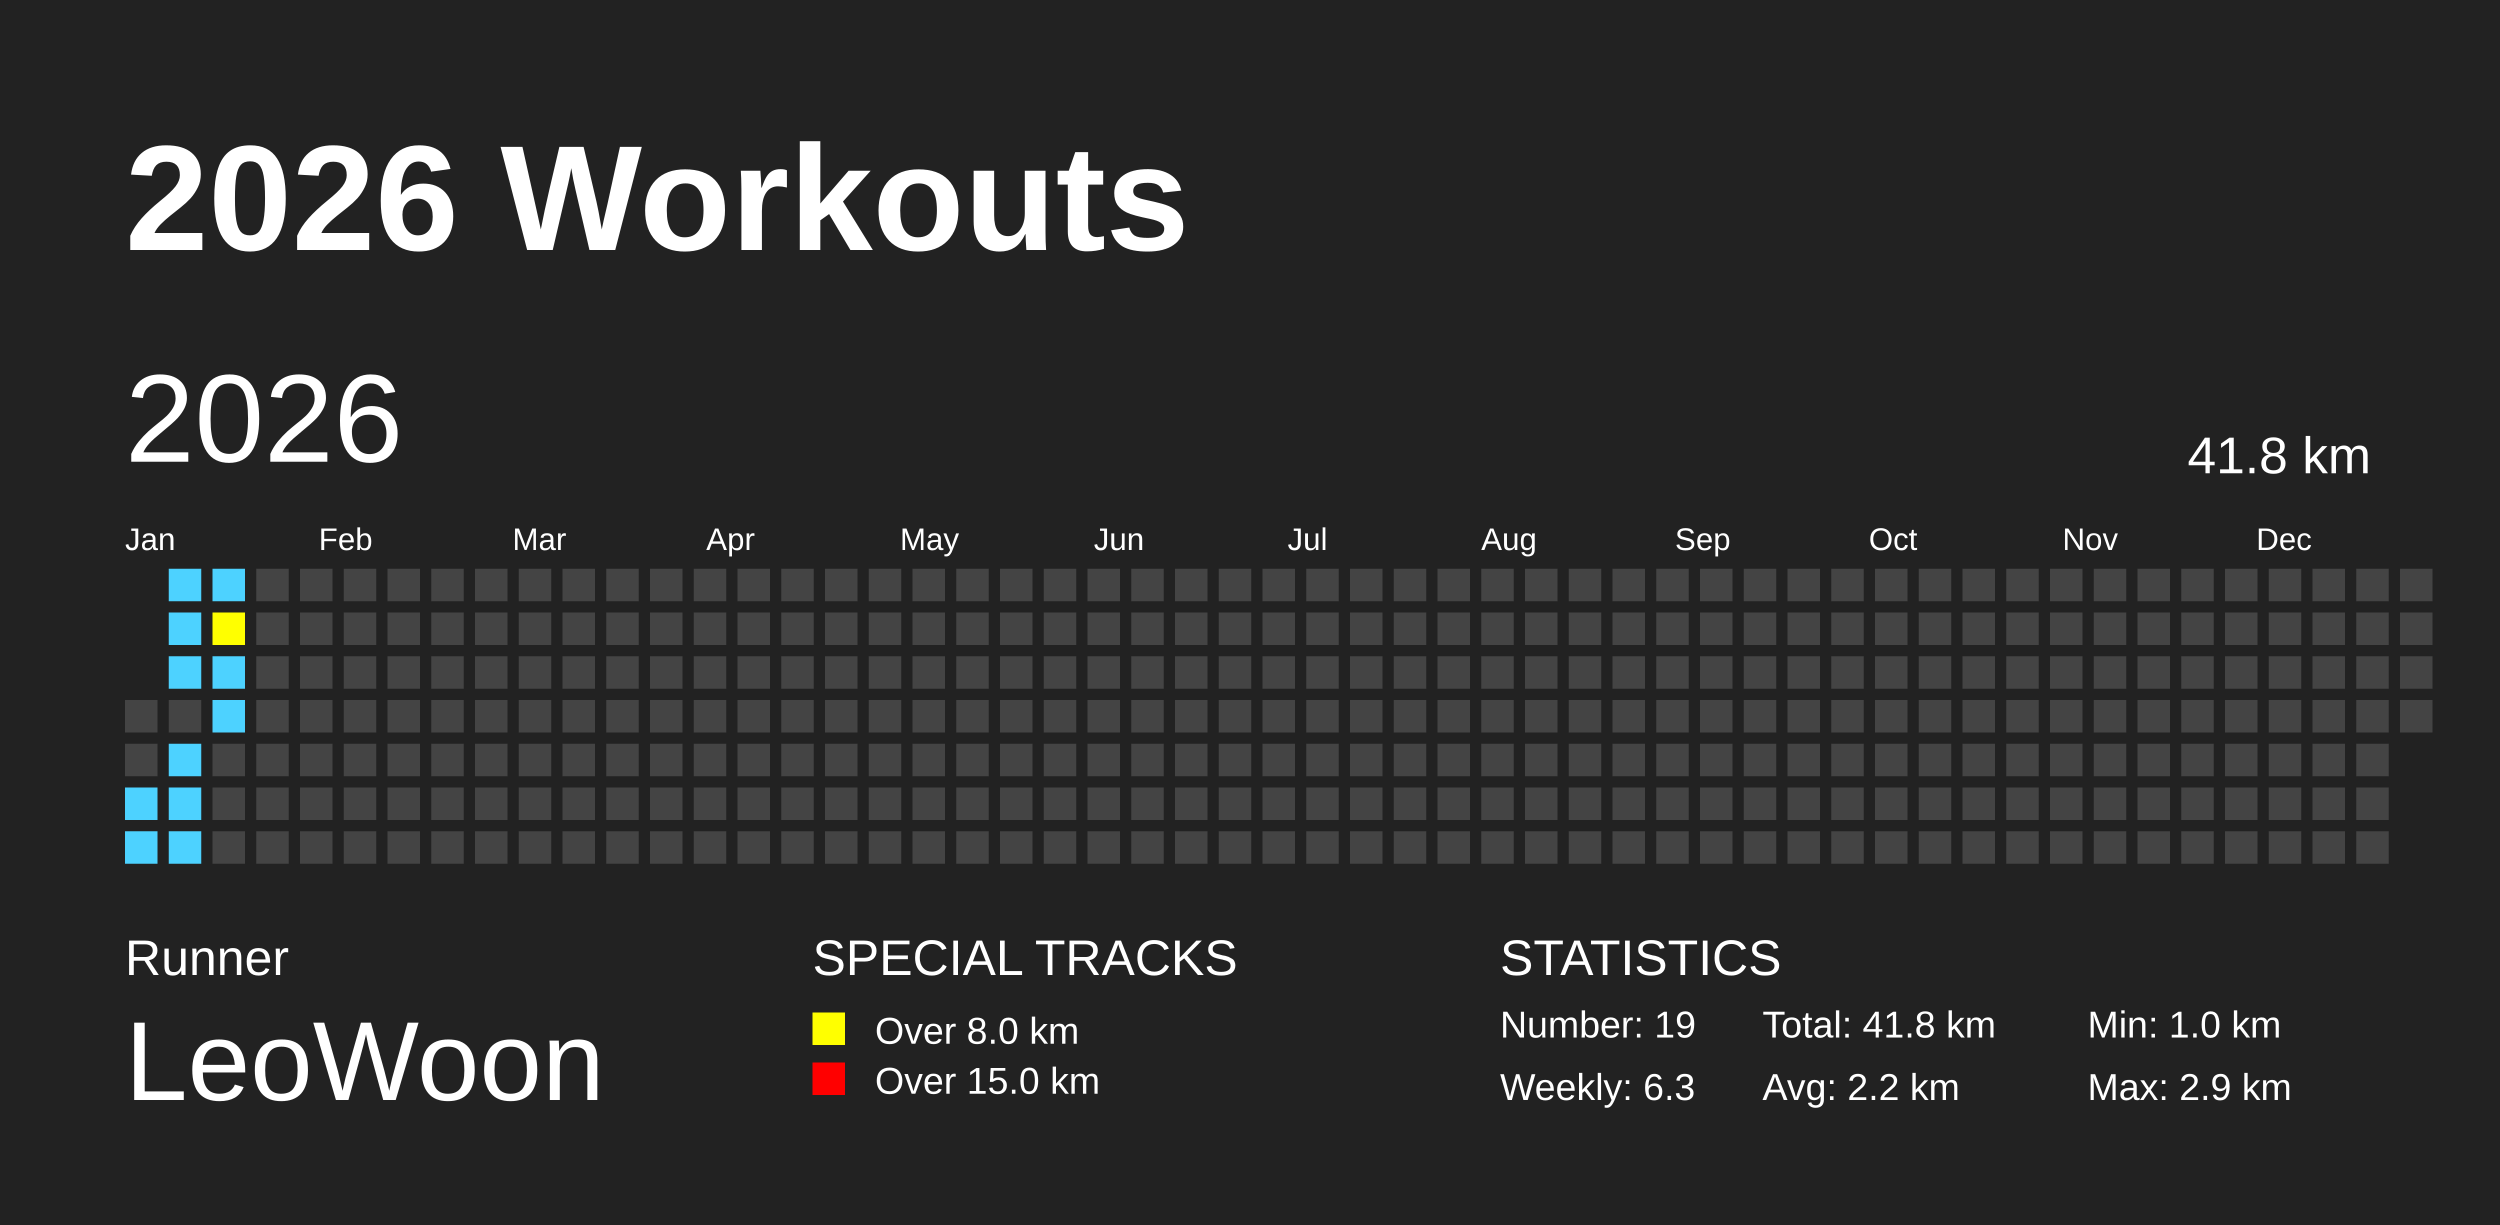
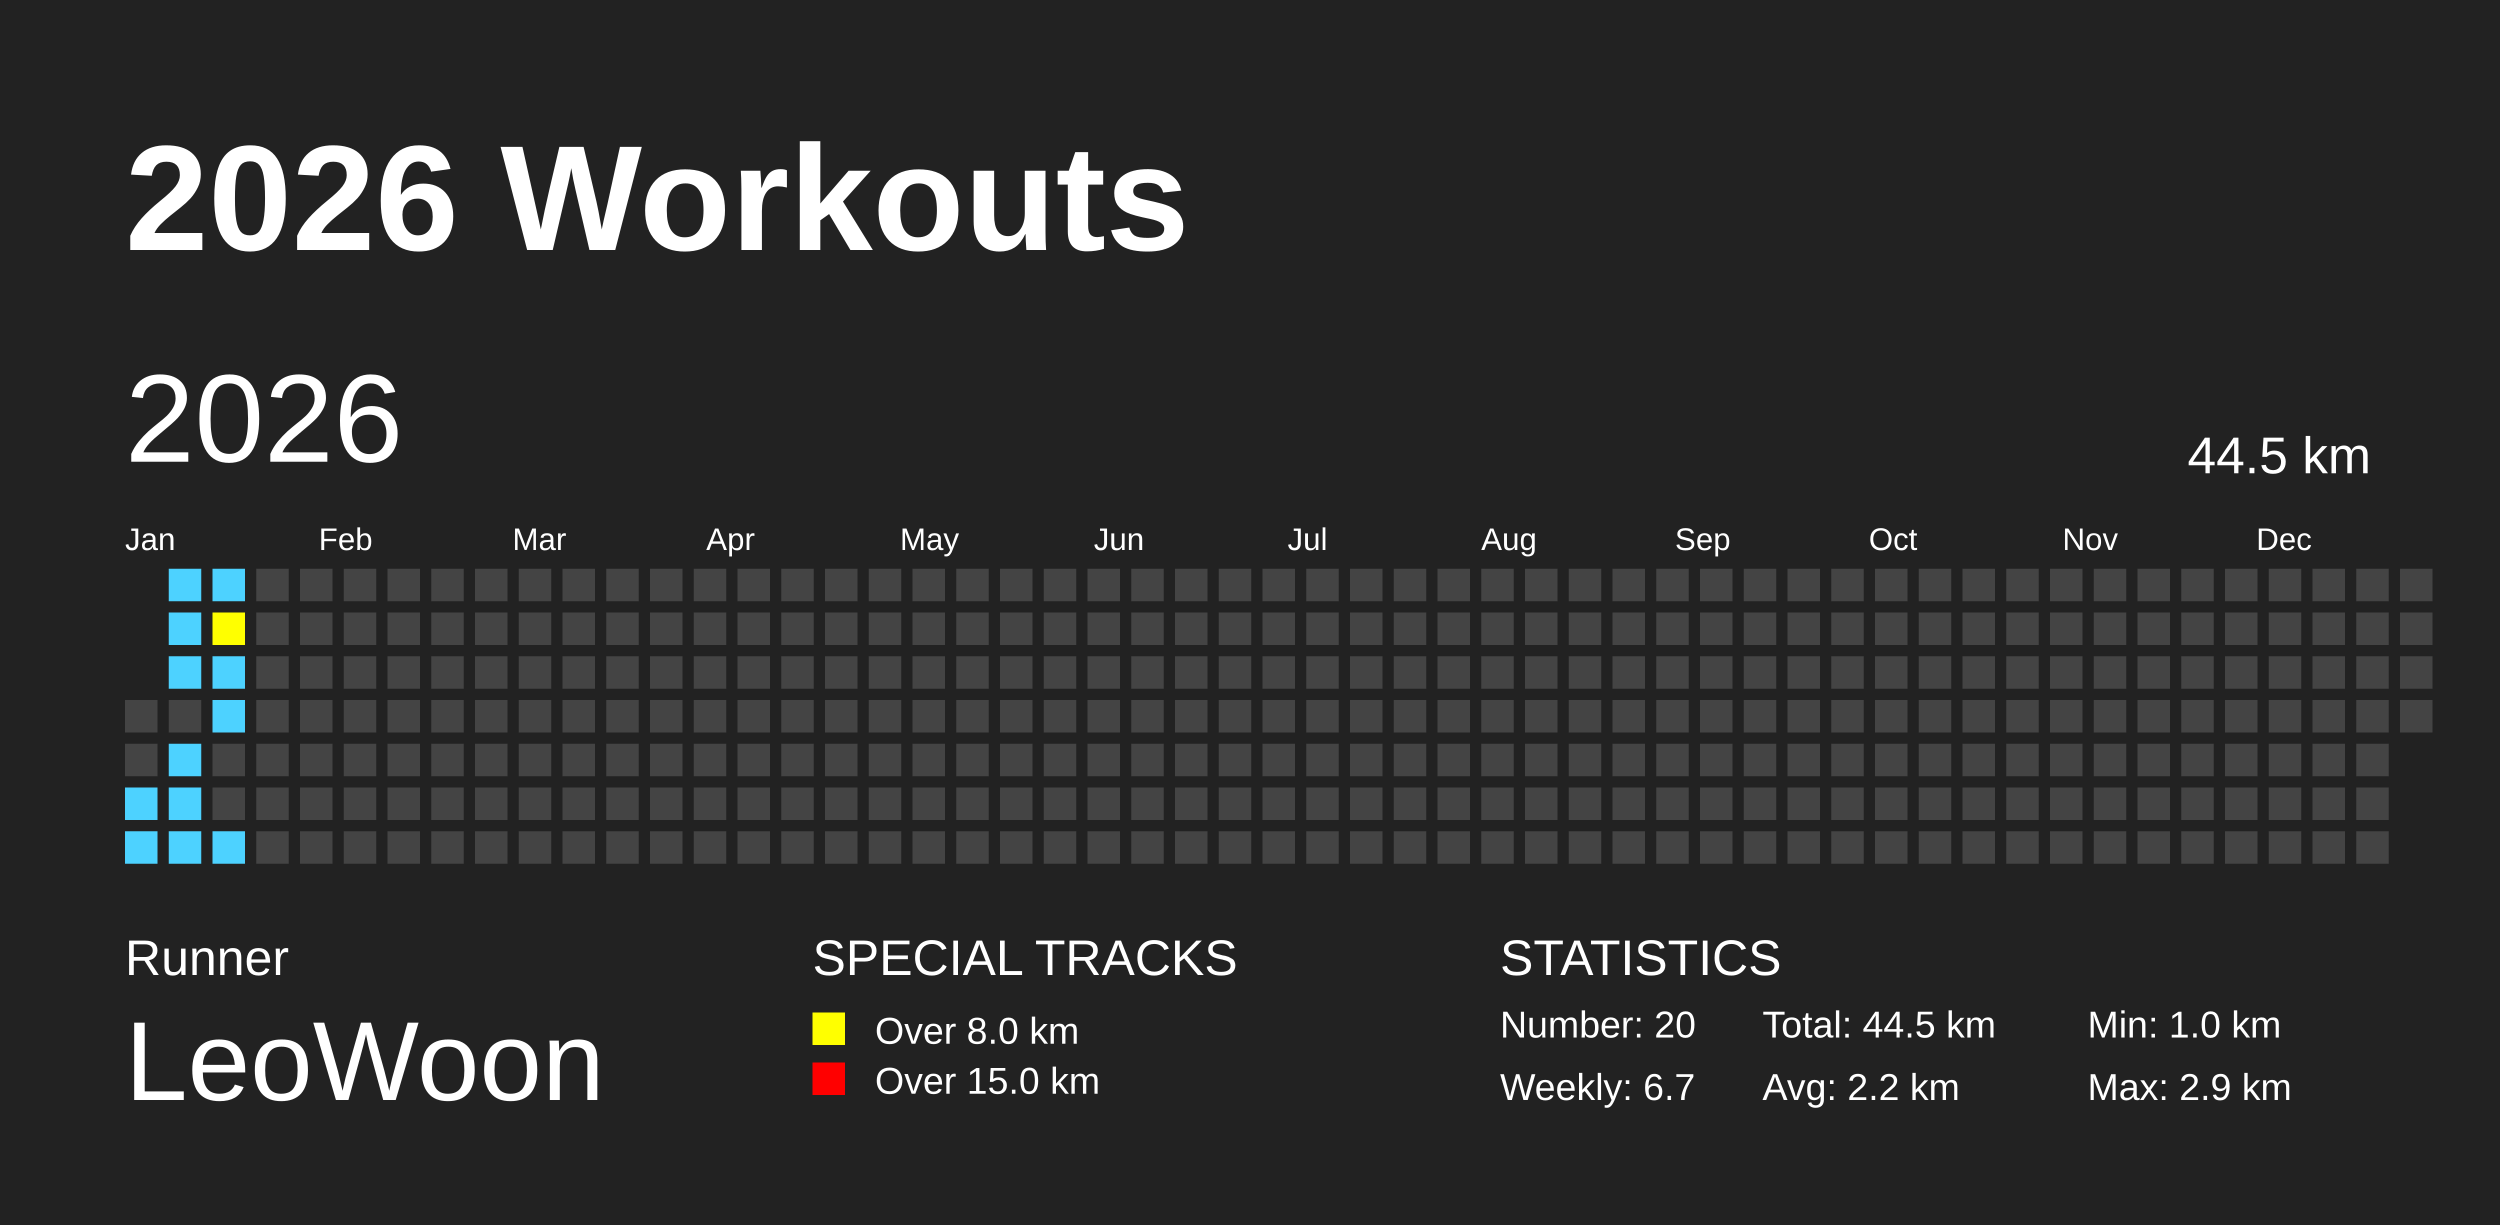
<svg xmlns="http://www.w3.org/2000/svg" baseProfile="full" height="98mm" version="1.1" viewBox="0,0,200,98" width="200mm">
  <defs />
  <rect fill="#222222" height="98" width="200" x="0" y="0" />
  <text fill="#FFFFFF" style="font-size:12px; font-family:Arial; font-weight:bold;" x="10" y="20">2026 Workouts</text>
  <text fill="#FFFFFF" style="font-size:4px; font-family:Arial" x="10" y="78">Runner</text>
  <text fill="#FFFFFF" style="font-size:9px; font-family:Arial" x="10" y="88">LeoWoon</text>
  <text fill="#FFFFFF" style="font-size:4px; font-family:Arial" x="65" y="78">SPECIAL TRACKS</text>
  <rect fill="yellow" height="2.6" width="2.6" x="65" y="81" />
  <text fill="#FFFFFF" style="font-size:3px; font-family:Arial" x="70" y="83.5">Over 8.0 km</text>
  <rect fill="red" height="2.6" width="2.6" x="65" y="85" />
  <text fill="#FFFFFF" style="font-size:3px; font-family:Arial" x="70" y="87.5">Over 15.0 km</text>
  <text fill="#FFFFFF" style="font-size:4px; font-family:Arial" x="120" y="78">STATISTICS</text>
-   <text fill="#FFFFFF" style="font-size:3px; font-family:Arial" x="120" y="83">Number: 19</text>
-   <text fill="#FFFFFF" style="font-size:3px; font-family:Arial" x="120" y="88">Weekly: 6.3</text>
-   <text fill="#FFFFFF" style="font-size:3px; font-family:Arial" x="141" y="83">Total: 41.8 km</text>
+   <text fill="#FFFFFF" style="font-size:3px; font-family:Arial" x="120" y="83">Number: 20</text>
+   <text fill="#FFFFFF" style="font-size:3px; font-family:Arial" x="120" y="88">Weekly: 6.7</text>
+   <text fill="#FFFFFF" style="font-size:3px; font-family:Arial" x="141" y="83">Total: 44.5 km</text>
  <text fill="#FFFFFF" style="font-size:3px; font-family:Arial" x="141" y="88">Avg: 2.2 km</text>
  <text fill="#FFFFFF" style="font-size:3px; font-family:Arial" x="167" y="83">Min: 1.0 km</text>
  <text fill="#FFFFFF" style="font-size:3px; font-family:Arial" x="167" y="88">Max: 2.9 km</text>
  <text dominant-baseline="hanging" fill="#FFFFFF" style="font-size:10.0px; font-family:Arial;" x="10" y="30">2026</text>
-   <text dominant-baseline="hanging" fill="#FFFFFF" style="font-size:4.125px; font-family:Arial;" x="175" y="35">41.8 km</text>
+   <text dominant-baseline="hanging" fill="#FFFFFF" style="font-size:4.125px; font-family:Arial;" x="175" y="35">44.5 km</text>
  <text fill="#FFFFFF" style="font-size:2.5px; font-family:Arial" x="10.0" y="44">Jan</text>
  <text fill="#FFFFFF" style="font-size:2.5px; font-family:Arial" x="25.5" y="44">Feb</text>
  <text fill="#FFFFFF" style="font-size:2.5px; font-family:Arial" x="41.0" y="44">Mar</text>
  <text fill="#FFFFFF" style="font-size:2.5px; font-family:Arial" x="56.5" y="44">Apr</text>
  <text fill="#FFFFFF" style="font-size:2.5px; font-family:Arial" x="72.0" y="44">May</text>
  <text fill="#FFFFFF" style="font-size:2.5px; font-family:Arial" x="87.5" y="44">Jun</text>
  <text fill="#FFFFFF" style="font-size:2.5px; font-family:Arial" x="103.0" y="44">Jul</text>
  <text fill="#FFFFFF" style="font-size:2.5px; font-family:Arial" x="118.5" y="44">Aug</text>
  <text fill="#FFFFFF" style="font-size:2.5px; font-family:Arial" x="134.0" y="44">Sep</text>
  <text fill="#FFFFFF" style="font-size:2.5px; font-family:Arial" x="149.5" y="44">Oct</text>
  <text fill="#FFFFFF" style="font-size:2.5px; font-family:Arial" x="165.0" y="44">Nov</text>
  <text fill="#FFFFFF" style="font-size:2.5px; font-family:Arial" x="180.5" y="44">Dec</text>
  <rect fill="#444444" height="2.6" width="2.6" x="10.0" y="56.0" />
  <rect fill="#444444" height="2.6" width="2.6" x="10.0" y="59.5" />
  <rect fill="#4DD2FF" height="2.6" width="2.6" x="10.0" y="63.0" />
  <rect fill="#4DD2FF" height="2.6" width="2.6" x="10.0" y="66.5" />
  <rect fill="#4DD2FF" height="2.6" width="2.6" x="13.5" y="45.5" />
  <rect fill="#4DD2FF" height="2.6" width="2.6" x="13.5" y="49.0" />
  <rect fill="#4DD2FF" height="2.6" width="2.6" x="13.5" y="52.5" />
  <rect fill="#444444" height="2.6" width="2.6" x="13.5" y="56.0" />
  <rect fill="#4DD2FF" height="2.6" width="2.6" x="13.5" y="59.5" />
  <rect fill="#4DD2FF" height="2.6" width="2.6" x="13.5" y="63.0" />
  <rect fill="#4DD2FF" height="2.6" width="2.6" x="13.5" y="66.5" />
  <rect fill="#4DD2FF" height="2.6" width="2.6" x="17.0" y="45.5" />
  <rect fill="yellow" height="2.6" width="2.6" x="17.0" y="49.0" />
  <rect fill="#4DD2FF" height="2.6" width="2.6" x="17.0" y="52.5" />
  <rect fill="#4DD2FF" height="2.6" width="2.6" x="17.0" y="56.0" />
  <rect fill="#444444" height="2.6" width="2.6" x="17.0" y="59.5" />
  <rect fill="#444444" height="2.6" width="2.6" x="17.0" y="63.0" />
-   <rect fill="#444444" height="2.6" width="2.6" x="17.0" y="66.5" />
+   <rect fill="#4DD2FF" height="2.6" width="2.6" x="17.0" y="66.5" />
  <rect fill="#444444" height="2.6" width="2.6" x="20.5" y="45.5" />
  <rect fill="#444444" height="2.6" width="2.6" x="20.5" y="49.0" />
  <rect fill="#444444" height="2.6" width="2.6" x="20.5" y="52.5" />
  <rect fill="#444444" height="2.6" width="2.6" x="20.5" y="56.0" />
  <rect fill="#444444" height="2.6" width="2.6" x="20.5" y="59.5" />
  <rect fill="#444444" height="2.6" width="2.6" x="20.5" y="63.0" />
  <rect fill="#444444" height="2.6" width="2.6" x="20.5" y="66.5" />
  <rect fill="#444444" height="2.6" width="2.6" x="24.0" y="45.5" />
  <rect fill="#444444" height="2.6" width="2.6" x="24.0" y="49.0" />
  <rect fill="#444444" height="2.6" width="2.6" x="24.0" y="52.5" />
  <rect fill="#444444" height="2.6" width="2.6" x="24.0" y="56.0" />
  <rect fill="#444444" height="2.6" width="2.6" x="24.0" y="59.5" />
  <rect fill="#444444" height="2.6" width="2.6" x="24.0" y="63.0" />
  <rect fill="#444444" height="2.6" width="2.6" x="24.0" y="66.5" />
  <rect fill="#444444" height="2.6" width="2.6" x="27.5" y="45.5" />
  <rect fill="#444444" height="2.6" width="2.6" x="27.5" y="49.0" />
  <rect fill="#444444" height="2.6" width="2.6" x="27.5" y="52.5" />
  <rect fill="#444444" height="2.6" width="2.6" x="27.5" y="56.0" />
  <rect fill="#444444" height="2.6" width="2.6" x="27.5" y="59.5" />
  <rect fill="#444444" height="2.6" width="2.6" x="27.5" y="63.0" />
  <rect fill="#444444" height="2.6" width="2.6" x="27.5" y="66.5" />
  <rect fill="#444444" height="2.6" width="2.6" x="31.0" y="45.5" />
  <rect fill="#444444" height="2.6" width="2.6" x="31.0" y="49.0" />
  <rect fill="#444444" height="2.6" width="2.6" x="31.0" y="52.5" />
  <rect fill="#444444" height="2.6" width="2.6" x="31.0" y="56.0" />
  <rect fill="#444444" height="2.6" width="2.6" x="31.0" y="59.5" />
  <rect fill="#444444" height="2.6" width="2.6" x="31.0" y="63.0" />
  <rect fill="#444444" height="2.6" width="2.6" x="31.0" y="66.5" />
  <rect fill="#444444" height="2.6" width="2.6" x="34.5" y="45.5" />
  <rect fill="#444444" height="2.6" width="2.6" x="34.5" y="49.0" />
  <rect fill="#444444" height="2.6" width="2.6" x="34.5" y="52.5" />
  <rect fill="#444444" height="2.6" width="2.6" x="34.5" y="56.0" />
  <rect fill="#444444" height="2.6" width="2.6" x="34.5" y="59.5" />
  <rect fill="#444444" height="2.6" width="2.6" x="34.5" y="63.0" />
  <rect fill="#444444" height="2.6" width="2.6" x="34.5" y="66.5" />
  <rect fill="#444444" height="2.6" width="2.6" x="38.0" y="45.5" />
  <rect fill="#444444" height="2.6" width="2.6" x="38.0" y="49.0" />
  <rect fill="#444444" height="2.6" width="2.6" x="38.0" y="52.5" />
  <rect fill="#444444" height="2.6" width="2.6" x="38.0" y="56.0" />
  <rect fill="#444444" height="2.6" width="2.6" x="38.0" y="59.5" />
  <rect fill="#444444" height="2.6" width="2.6" x="38.0" y="63.0" />
  <rect fill="#444444" height="2.6" width="2.6" x="38.0" y="66.5" />
  <rect fill="#444444" height="2.6" width="2.6" x="41.5" y="45.5" />
  <rect fill="#444444" height="2.6" width="2.6" x="41.5" y="49.0" />
  <rect fill="#444444" height="2.6" width="2.6" x="41.5" y="52.5" />
  <rect fill="#444444" height="2.6" width="2.6" x="41.5" y="56.0" />
  <rect fill="#444444" height="2.6" width="2.6" x="41.5" y="59.5" />
  <rect fill="#444444" height="2.6" width="2.6" x="41.5" y="63.0" />
  <rect fill="#444444" height="2.6" width="2.6" x="41.5" y="66.5" />
  <rect fill="#444444" height="2.6" width="2.6" x="45.0" y="45.5" />
  <rect fill="#444444" height="2.6" width="2.6" x="45.0" y="49.0" />
  <rect fill="#444444" height="2.6" width="2.6" x="45.0" y="52.5" />
  <rect fill="#444444" height="2.6" width="2.6" x="45.0" y="56.0" />
  <rect fill="#444444" height="2.6" width="2.6" x="45.0" y="59.5" />
  <rect fill="#444444" height="2.6" width="2.6" x="45.0" y="63.0" />
  <rect fill="#444444" height="2.6" width="2.6" x="45.0" y="66.5" />
  <rect fill="#444444" height="2.6" width="2.6" x="48.5" y="45.5" />
  <rect fill="#444444" height="2.6" width="2.6" x="48.5" y="49.0" />
  <rect fill="#444444" height="2.6" width="2.6" x="48.5" y="52.5" />
  <rect fill="#444444" height="2.6" width="2.6" x="48.5" y="56.0" />
  <rect fill="#444444" height="2.6" width="2.6" x="48.5" y="59.5" />
  <rect fill="#444444" height="2.6" width="2.6" x="48.5" y="63.0" />
  <rect fill="#444444" height="2.6" width="2.6" x="48.5" y="66.5" />
  <rect fill="#444444" height="2.6" width="2.6" x="52.0" y="45.5" />
  <rect fill="#444444" height="2.6" width="2.6" x="52.0" y="49.0" />
  <rect fill="#444444" height="2.6" width="2.6" x="52.0" y="52.5" />
  <rect fill="#444444" height="2.6" width="2.6" x="52.0" y="56.0" />
  <rect fill="#444444" height="2.6" width="2.6" x="52.0" y="59.5" />
  <rect fill="#444444" height="2.6" width="2.6" x="52.0" y="63.0" />
  <rect fill="#444444" height="2.6" width="2.6" x="52.0" y="66.5" />
  <rect fill="#444444" height="2.6" width="2.6" x="55.5" y="45.5" />
  <rect fill="#444444" height="2.6" width="2.6" x="55.5" y="49.0" />
  <rect fill="#444444" height="2.6" width="2.6" x="55.5" y="52.5" />
  <rect fill="#444444" height="2.6" width="2.6" x="55.5" y="56.0" />
  <rect fill="#444444" height="2.6" width="2.6" x="55.5" y="59.5" />
  <rect fill="#444444" height="2.6" width="2.6" x="55.5" y="63.0" />
  <rect fill="#444444" height="2.6" width="2.6" x="55.5" y="66.5" />
  <rect fill="#444444" height="2.6" width="2.6" x="59.0" y="45.5" />
  <rect fill="#444444" height="2.6" width="2.6" x="59.0" y="49.0" />
  <rect fill="#444444" height="2.6" width="2.6" x="59.0" y="52.5" />
  <rect fill="#444444" height="2.6" width="2.6" x="59.0" y="56.0" />
  <rect fill="#444444" height="2.6" width="2.6" x="59.0" y="59.5" />
  <rect fill="#444444" height="2.6" width="2.6" x="59.0" y="63.0" />
  <rect fill="#444444" height="2.6" width="2.6" x="59.0" y="66.5" />
  <rect fill="#444444" height="2.6" width="2.6" x="62.5" y="45.5" />
  <rect fill="#444444" height="2.6" width="2.6" x="62.5" y="49.0" />
  <rect fill="#444444" height="2.6" width="2.6" x="62.5" y="52.5" />
  <rect fill="#444444" height="2.6" width="2.6" x="62.5" y="56.0" />
  <rect fill="#444444" height="2.6" width="2.6" x="62.5" y="59.5" />
  <rect fill="#444444" height="2.6" width="2.6" x="62.5" y="63.0" />
  <rect fill="#444444" height="2.6" width="2.6" x="62.5" y="66.5" />
  <rect fill="#444444" height="2.6" width="2.6" x="66.0" y="45.5" />
  <rect fill="#444444" height="2.6" width="2.6" x="66.0" y="49.0" />
  <rect fill="#444444" height="2.6" width="2.6" x="66.0" y="52.5" />
  <rect fill="#444444" height="2.6" width="2.6" x="66.0" y="56.0" />
  <rect fill="#444444" height="2.6" width="2.6" x="66.0" y="59.5" />
  <rect fill="#444444" height="2.6" width="2.6" x="66.0" y="63.0" />
  <rect fill="#444444" height="2.6" width="2.6" x="66.0" y="66.5" />
  <rect fill="#444444" height="2.6" width="2.6" x="69.5" y="45.5" />
  <rect fill="#444444" height="2.6" width="2.6" x="69.5" y="49.0" />
  <rect fill="#444444" height="2.6" width="2.6" x="69.5" y="52.5" />
  <rect fill="#444444" height="2.6" width="2.6" x="69.5" y="56.0" />
  <rect fill="#444444" height="2.6" width="2.6" x="69.5" y="59.5" />
  <rect fill="#444444" height="2.6" width="2.6" x="69.5" y="63.0" />
  <rect fill="#444444" height="2.6" width="2.6" x="69.5" y="66.5" />
  <rect fill="#444444" height="2.6" width="2.6" x="73.0" y="45.5" />
  <rect fill="#444444" height="2.6" width="2.6" x="73.0" y="49.0" />
  <rect fill="#444444" height="2.6" width="2.6" x="73.0" y="52.5" />
  <rect fill="#444444" height="2.6" width="2.6" x="73.0" y="56.0" />
  <rect fill="#444444" height="2.6" width="2.6" x="73.0" y="59.5" />
  <rect fill="#444444" height="2.6" width="2.6" x="73.0" y="63.0" />
  <rect fill="#444444" height="2.6" width="2.6" x="73.0" y="66.5" />
  <rect fill="#444444" height="2.6" width="2.6" x="76.5" y="45.5" />
  <rect fill="#444444" height="2.6" width="2.6" x="76.5" y="49.0" />
  <rect fill="#444444" height="2.6" width="2.6" x="76.5" y="52.5" />
  <rect fill="#444444" height="2.6" width="2.6" x="76.5" y="56.0" />
  <rect fill="#444444" height="2.6" width="2.6" x="76.5" y="59.5" />
  <rect fill="#444444" height="2.6" width="2.6" x="76.5" y="63.0" />
  <rect fill="#444444" height="2.6" width="2.6" x="76.5" y="66.5" />
  <rect fill="#444444" height="2.6" width="2.6" x="80.0" y="45.5" />
  <rect fill="#444444" height="2.6" width="2.6" x="80.0" y="49.0" />
  <rect fill="#444444" height="2.6" width="2.6" x="80.0" y="52.5" />
  <rect fill="#444444" height="2.6" width="2.6" x="80.0" y="56.0" />
  <rect fill="#444444" height="2.6" width="2.6" x="80.0" y="59.5" />
  <rect fill="#444444" height="2.6" width="2.6" x="80.0" y="63.0" />
  <rect fill="#444444" height="2.6" width="2.6" x="80.0" y="66.5" />
  <rect fill="#444444" height="2.6" width="2.6" x="83.5" y="45.5" />
  <rect fill="#444444" height="2.6" width="2.6" x="83.5" y="49.0" />
  <rect fill="#444444" height="2.6" width="2.6" x="83.5" y="52.5" />
  <rect fill="#444444" height="2.6" width="2.6" x="83.5" y="56.0" />
  <rect fill="#444444" height="2.6" width="2.6" x="83.5" y="59.5" />
  <rect fill="#444444" height="2.6" width="2.6" x="83.5" y="63.0" />
  <rect fill="#444444" height="2.6" width="2.6" x="83.5" y="66.5" />
  <rect fill="#444444" height="2.6" width="2.6" x="87.0" y="45.5" />
  <rect fill="#444444" height="2.6" width="2.6" x="87.0" y="49.0" />
  <rect fill="#444444" height="2.6" width="2.6" x="87.0" y="52.5" />
  <rect fill="#444444" height="2.6" width="2.6" x="87.0" y="56.0" />
  <rect fill="#444444" height="2.6" width="2.6" x="87.0" y="59.5" />
  <rect fill="#444444" height="2.6" width="2.6" x="87.0" y="63.0" />
  <rect fill="#444444" height="2.6" width="2.6" x="87.0" y="66.5" />
  <rect fill="#444444" height="2.6" width="2.6" x="90.5" y="45.5" />
  <rect fill="#444444" height="2.6" width="2.6" x="90.5" y="49.0" />
  <rect fill="#444444" height="2.6" width="2.6" x="90.5" y="52.5" />
  <rect fill="#444444" height="2.6" width="2.6" x="90.5" y="56.0" />
  <rect fill="#444444" height="2.6" width="2.6" x="90.5" y="59.5" />
  <rect fill="#444444" height="2.6" width="2.6" x="90.5" y="63.0" />
  <rect fill="#444444" height="2.6" width="2.6" x="90.5" y="66.5" />
  <rect fill="#444444" height="2.6" width="2.6" x="94.0" y="45.5" />
  <rect fill="#444444" height="2.6" width="2.6" x="94.0" y="49.0" />
  <rect fill="#444444" height="2.6" width="2.6" x="94.0" y="52.5" />
  <rect fill="#444444" height="2.6" width="2.6" x="94.0" y="56.0" />
  <rect fill="#444444" height="2.6" width="2.6" x="94.0" y="59.5" />
  <rect fill="#444444" height="2.6" width="2.6" x="94.0" y="63.0" />
  <rect fill="#444444" height="2.6" width="2.6" x="94.0" y="66.5" />
  <rect fill="#444444" height="2.6" width="2.6" x="97.5" y="45.5" />
  <rect fill="#444444" height="2.6" width="2.6" x="97.5" y="49.0" />
  <rect fill="#444444" height="2.6" width="2.6" x="97.5" y="52.5" />
  <rect fill="#444444" height="2.6" width="2.6" x="97.5" y="56.0" />
  <rect fill="#444444" height="2.6" width="2.6" x="97.5" y="59.5" />
  <rect fill="#444444" height="2.6" width="2.6" x="97.5" y="63.0" />
  <rect fill="#444444" height="2.6" width="2.6" x="97.5" y="66.5" />
  <rect fill="#444444" height="2.6" width="2.6" x="101.0" y="45.5" />
  <rect fill="#444444" height="2.6" width="2.6" x="101.0" y="49.0" />
  <rect fill="#444444" height="2.6" width="2.6" x="101.0" y="52.5" />
  <rect fill="#444444" height="2.6" width="2.6" x="101.0" y="56.0" />
  <rect fill="#444444" height="2.6" width="2.6" x="101.0" y="59.5" />
  <rect fill="#444444" height="2.6" width="2.6" x="101.0" y="63.0" />
  <rect fill="#444444" height="2.6" width="2.6" x="101.0" y="66.5" />
  <rect fill="#444444" height="2.6" width="2.6" x="104.5" y="45.5" />
  <rect fill="#444444" height="2.6" width="2.6" x="104.5" y="49.0" />
  <rect fill="#444444" height="2.6" width="2.6" x="104.5" y="52.5" />
  <rect fill="#444444" height="2.6" width="2.6" x="104.5" y="56.0" />
  <rect fill="#444444" height="2.6" width="2.6" x="104.5" y="59.5" />
  <rect fill="#444444" height="2.6" width="2.6" x="104.5" y="63.0" />
  <rect fill="#444444" height="2.6" width="2.6" x="104.5" y="66.5" />
  <rect fill="#444444" height="2.6" width="2.6" x="108.0" y="45.5" />
  <rect fill="#444444" height="2.6" width="2.6" x="108.0" y="49.0" />
  <rect fill="#444444" height="2.6" width="2.6" x="108.0" y="52.5" />
  <rect fill="#444444" height="2.6" width="2.6" x="108.0" y="56.0" />
  <rect fill="#444444" height="2.6" width="2.6" x="108.0" y="59.5" />
  <rect fill="#444444" height="2.6" width="2.6" x="108.0" y="63.0" />
  <rect fill="#444444" height="2.6" width="2.6" x="108.0" y="66.5" />
  <rect fill="#444444" height="2.6" width="2.6" x="111.5" y="45.5" />
  <rect fill="#444444" height="2.6" width="2.6" x="111.5" y="49.0" />
  <rect fill="#444444" height="2.6" width="2.6" x="111.5" y="52.5" />
  <rect fill="#444444" height="2.6" width="2.6" x="111.5" y="56.0" />
  <rect fill="#444444" height="2.6" width="2.6" x="111.5" y="59.5" />
  <rect fill="#444444" height="2.6" width="2.6" x="111.5" y="63.0" />
  <rect fill="#444444" height="2.6" width="2.6" x="111.5" y="66.5" />
  <rect fill="#444444" height="2.6" width="2.6" x="115.0" y="45.5" />
  <rect fill="#444444" height="2.6" width="2.6" x="115.0" y="49.0" />
  <rect fill="#444444" height="2.6" width="2.6" x="115.0" y="52.5" />
  <rect fill="#444444" height="2.6" width="2.6" x="115.0" y="56.0" />
  <rect fill="#444444" height="2.6" width="2.6" x="115.0" y="59.5" />
  <rect fill="#444444" height="2.6" width="2.6" x="115.0" y="63.0" />
  <rect fill="#444444" height="2.6" width="2.6" x="115.0" y="66.5" />
  <rect fill="#444444" height="2.6" width="2.6" x="118.5" y="45.5" />
  <rect fill="#444444" height="2.6" width="2.6" x="118.5" y="49.0" />
  <rect fill="#444444" height="2.6" width="2.6" x="118.5" y="52.5" />
  <rect fill="#444444" height="2.6" width="2.6" x="118.5" y="56.0" />
  <rect fill="#444444" height="2.6" width="2.6" x="118.5" y="59.5" />
  <rect fill="#444444" height="2.6" width="2.6" x="118.5" y="63.0" />
  <rect fill="#444444" height="2.6" width="2.6" x="118.5" y="66.5" />
  <rect fill="#444444" height="2.6" width="2.6" x="122.0" y="45.5" />
  <rect fill="#444444" height="2.6" width="2.6" x="122.0" y="49.0" />
  <rect fill="#444444" height="2.6" width="2.6" x="122.0" y="52.5" />
  <rect fill="#444444" height="2.6" width="2.6" x="122.0" y="56.0" />
  <rect fill="#444444" height="2.6" width="2.6" x="122.0" y="59.5" />
  <rect fill="#444444" height="2.6" width="2.6" x="122.0" y="63.0" />
  <rect fill="#444444" height="2.6" width="2.6" x="122.0" y="66.5" />
  <rect fill="#444444" height="2.6" width="2.6" x="125.5" y="45.5" />
  <rect fill="#444444" height="2.6" width="2.6" x="125.5" y="49.0" />
  <rect fill="#444444" height="2.6" width="2.6" x="125.5" y="52.5" />
  <rect fill="#444444" height="2.6" width="2.6" x="125.5" y="56.0" />
  <rect fill="#444444" height="2.6" width="2.6" x="125.5" y="59.5" />
  <rect fill="#444444" height="2.6" width="2.6" x="125.5" y="63.0" />
  <rect fill="#444444" height="2.6" width="2.6" x="125.5" y="66.5" />
  <rect fill="#444444" height="2.6" width="2.6" x="129.0" y="45.5" />
  <rect fill="#444444" height="2.6" width="2.6" x="129.0" y="49.0" />
  <rect fill="#444444" height="2.6" width="2.6" x="129.0" y="52.5" />
  <rect fill="#444444" height="2.6" width="2.6" x="129.0" y="56.0" />
  <rect fill="#444444" height="2.6" width="2.6" x="129.0" y="59.5" />
  <rect fill="#444444" height="2.6" width="2.6" x="129.0" y="63.0" />
  <rect fill="#444444" height="2.6" width="2.6" x="129.0" y="66.5" />
  <rect fill="#444444" height="2.6" width="2.6" x="132.5" y="45.5" />
  <rect fill="#444444" height="2.6" width="2.6" x="132.5" y="49.0" />
  <rect fill="#444444" height="2.6" width="2.6" x="132.5" y="52.5" />
  <rect fill="#444444" height="2.6" width="2.6" x="132.5" y="56.0" />
  <rect fill="#444444" height="2.6" width="2.6" x="132.5" y="59.5" />
  <rect fill="#444444" height="2.6" width="2.6" x="132.5" y="63.0" />
  <rect fill="#444444" height="2.6" width="2.6" x="132.5" y="66.5" />
  <rect fill="#444444" height="2.6" width="2.6" x="136.0" y="45.5" />
  <rect fill="#444444" height="2.6" width="2.6" x="136.0" y="49.0" />
  <rect fill="#444444" height="2.6" width="2.6" x="136.0" y="52.5" />
  <rect fill="#444444" height="2.6" width="2.6" x="136.0" y="56.0" />
  <rect fill="#444444" height="2.6" width="2.6" x="136.0" y="59.5" />
  <rect fill="#444444" height="2.6" width="2.6" x="136.0" y="63.0" />
  <rect fill="#444444" height="2.6" width="2.6" x="136.0" y="66.5" />
  <rect fill="#444444" height="2.6" width="2.6" x="139.5" y="45.5" />
  <rect fill="#444444" height="2.6" width="2.6" x="139.5" y="49.0" />
  <rect fill="#444444" height="2.6" width="2.6" x="139.5" y="52.5" />
  <rect fill="#444444" height="2.6" width="2.6" x="139.5" y="56.0" />
  <rect fill="#444444" height="2.6" width="2.6" x="139.5" y="59.5" />
  <rect fill="#444444" height="2.6" width="2.6" x="139.5" y="63.0" />
  <rect fill="#444444" height="2.6" width="2.6" x="139.5" y="66.5" />
  <rect fill="#444444" height="2.6" width="2.6" x="143.0" y="45.5" />
  <rect fill="#444444" height="2.6" width="2.6" x="143.0" y="49.0" />
  <rect fill="#444444" height="2.6" width="2.6" x="143.0" y="52.5" />
  <rect fill="#444444" height="2.6" width="2.6" x="143.0" y="56.0" />
  <rect fill="#444444" height="2.6" width="2.6" x="143.0" y="59.5" />
  <rect fill="#444444" height="2.6" width="2.6" x="143.0" y="63.0" />
  <rect fill="#444444" height="2.6" width="2.6" x="143.0" y="66.5" />
  <rect fill="#444444" height="2.6" width="2.6" x="146.5" y="45.5" />
  <rect fill="#444444" height="2.6" width="2.6" x="146.5" y="49.0" />
  <rect fill="#444444" height="2.6" width="2.6" x="146.5" y="52.5" />
  <rect fill="#444444" height="2.6" width="2.6" x="146.5" y="56.0" />
  <rect fill="#444444" height="2.6" width="2.6" x="146.5" y="59.5" />
  <rect fill="#444444" height="2.6" width="2.6" x="146.5" y="63.0" />
  <rect fill="#444444" height="2.6" width="2.6" x="146.5" y="66.5" />
  <rect fill="#444444" height="2.6" width="2.6" x="150.0" y="45.5" />
  <rect fill="#444444" height="2.6" width="2.6" x="150.0" y="49.0" />
  <rect fill="#444444" height="2.6" width="2.6" x="150.0" y="52.5" />
  <rect fill="#444444" height="2.6" width="2.6" x="150.0" y="56.0" />
  <rect fill="#444444" height="2.6" width="2.6" x="150.0" y="59.5" />
  <rect fill="#444444" height="2.6" width="2.6" x="150.0" y="63.0" />
  <rect fill="#444444" height="2.6" width="2.6" x="150.0" y="66.5" />
  <rect fill="#444444" height="2.6" width="2.6" x="153.5" y="45.5" />
  <rect fill="#444444" height="2.6" width="2.6" x="153.5" y="49.0" />
  <rect fill="#444444" height="2.6" width="2.6" x="153.5" y="52.5" />
  <rect fill="#444444" height="2.6" width="2.6" x="153.5" y="56.0" />
  <rect fill="#444444" height="2.6" width="2.6" x="153.5" y="59.5" />
  <rect fill="#444444" height="2.6" width="2.6" x="153.5" y="63.0" />
  <rect fill="#444444" height="2.6" width="2.6" x="153.5" y="66.5" />
  <rect fill="#444444" height="2.6" width="2.6" x="157.0" y="45.5" />
  <rect fill="#444444" height="2.6" width="2.6" x="157.0" y="49.0" />
  <rect fill="#444444" height="2.6" width="2.6" x="157.0" y="52.5" />
  <rect fill="#444444" height="2.6" width="2.6" x="157.0" y="56.0" />
  <rect fill="#444444" height="2.6" width="2.6" x="157.0" y="59.5" />
  <rect fill="#444444" height="2.6" width="2.6" x="157.0" y="63.0" />
  <rect fill="#444444" height="2.6" width="2.6" x="157.0" y="66.5" />
  <rect fill="#444444" height="2.6" width="2.6" x="160.5" y="45.5" />
  <rect fill="#444444" height="2.6" width="2.6" x="160.5" y="49.0" />
  <rect fill="#444444" height="2.6" width="2.6" x="160.5" y="52.5" />
  <rect fill="#444444" height="2.6" width="2.6" x="160.5" y="56.0" />
  <rect fill="#444444" height="2.6" width="2.6" x="160.5" y="59.5" />
  <rect fill="#444444" height="2.6" width="2.6" x="160.5" y="63.0" />
  <rect fill="#444444" height="2.6" width="2.6" x="160.5" y="66.5" />
  <rect fill="#444444" height="2.6" width="2.6" x="164.0" y="45.5" />
  <rect fill="#444444" height="2.6" width="2.6" x="164.0" y="49.0" />
  <rect fill="#444444" height="2.6" width="2.6" x="164.0" y="52.5" />
  <rect fill="#444444" height="2.6" width="2.6" x="164.0" y="56.0" />
  <rect fill="#444444" height="2.6" width="2.6" x="164.0" y="59.5" />
  <rect fill="#444444" height="2.6" width="2.6" x="164.0" y="63.0" />
  <rect fill="#444444" height="2.6" width="2.6" x="164.0" y="66.5" />
  <rect fill="#444444" height="2.6" width="2.6" x="167.5" y="45.5" />
  <rect fill="#444444" height="2.6" width="2.6" x="167.5" y="49.0" />
  <rect fill="#444444" height="2.6" width="2.6" x="167.5" y="52.5" />
  <rect fill="#444444" height="2.6" width="2.6" x="167.5" y="56.0" />
  <rect fill="#444444" height="2.6" width="2.6" x="167.5" y="59.5" />
  <rect fill="#444444" height="2.6" width="2.6" x="167.5" y="63.0" />
  <rect fill="#444444" height="2.6" width="2.6" x="167.5" y="66.5" />
  <rect fill="#444444" height="2.6" width="2.6" x="171.0" y="45.5" />
  <rect fill="#444444" height="2.6" width="2.6" x="171.0" y="49.0" />
  <rect fill="#444444" height="2.6" width="2.6" x="171.0" y="52.5" />
  <rect fill="#444444" height="2.6" width="2.6" x="171.0" y="56.0" />
  <rect fill="#444444" height="2.6" width="2.6" x="171.0" y="59.5" />
  <rect fill="#444444" height="2.6" width="2.6" x="171.0" y="63.0" />
  <rect fill="#444444" height="2.6" width="2.6" x="171.0" y="66.5" />
  <rect fill="#444444" height="2.6" width="2.6" x="174.5" y="45.5" />
  <rect fill="#444444" height="2.6" width="2.6" x="174.5" y="49.0" />
  <rect fill="#444444" height="2.6" width="2.6" x="174.5" y="52.5" />
  <rect fill="#444444" height="2.6" width="2.6" x="174.5" y="56.0" />
  <rect fill="#444444" height="2.6" width="2.6" x="174.5" y="59.5" />
  <rect fill="#444444" height="2.6" width="2.6" x="174.5" y="63.0" />
  <rect fill="#444444" height="2.6" width="2.6" x="174.5" y="66.5" />
  <rect fill="#444444" height="2.6" width="2.6" x="178.0" y="45.5" />
  <rect fill="#444444" height="2.6" width="2.6" x="178.0" y="49.0" />
  <rect fill="#444444" height="2.6" width="2.6" x="178.0" y="52.5" />
  <rect fill="#444444" height="2.6" width="2.6" x="178.0" y="56.0" />
  <rect fill="#444444" height="2.6" width="2.6" x="178.0" y="59.5" />
  <rect fill="#444444" height="2.6" width="2.6" x="178.0" y="63.0" />
  <rect fill="#444444" height="2.6" width="2.6" x="178.0" y="66.5" />
  <rect fill="#444444" height="2.6" width="2.6" x="181.5" y="45.5" />
  <rect fill="#444444" height="2.6" width="2.6" x="181.5" y="49.0" />
  <rect fill="#444444" height="2.6" width="2.6" x="181.5" y="52.5" />
  <rect fill="#444444" height="2.6" width="2.6" x="181.5" y="56.0" />
  <rect fill="#444444" height="2.6" width="2.6" x="181.5" y="59.5" />
  <rect fill="#444444" height="2.6" width="2.6" x="181.5" y="63.0" />
  <rect fill="#444444" height="2.6" width="2.6" x="181.5" y="66.5" />
  <rect fill="#444444" height="2.6" width="2.6" x="185.0" y="45.5" />
  <rect fill="#444444" height="2.6" width="2.6" x="185.0" y="49.0" />
  <rect fill="#444444" height="2.6" width="2.6" x="185.0" y="52.5" />
  <rect fill="#444444" height="2.6" width="2.6" x="185.0" y="56.0" />
  <rect fill="#444444" height="2.6" width="2.6" x="185.0" y="59.5" />
  <rect fill="#444444" height="2.6" width="2.6" x="185.0" y="63.0" />
  <rect fill="#444444" height="2.6" width="2.6" x="185.0" y="66.5" />
  <rect fill="#444444" height="2.6" width="2.6" x="188.5" y="45.5" />
  <rect fill="#444444" height="2.6" width="2.6" x="188.5" y="49.0" />
  <rect fill="#444444" height="2.6" width="2.6" x="188.5" y="52.5" />
  <rect fill="#444444" height="2.6" width="2.6" x="188.5" y="56.0" />
  <rect fill="#444444" height="2.6" width="2.6" x="188.5" y="59.5" />
  <rect fill="#444444" height="2.6" width="2.6" x="188.5" y="63.0" />
  <rect fill="#444444" height="2.6" width="2.6" x="188.5" y="66.5" />
  <rect fill="#444444" height="2.6" width="2.6" x="192.0" y="45.5" />
  <rect fill="#444444" height="2.6" width="2.6" x="192.0" y="49.0" />
  <rect fill="#444444" height="2.6" width="2.6" x="192.0" y="52.5" />
  <rect fill="#444444" height="2.6" width="2.6" x="192.0" y="56.0" />
</svg>
